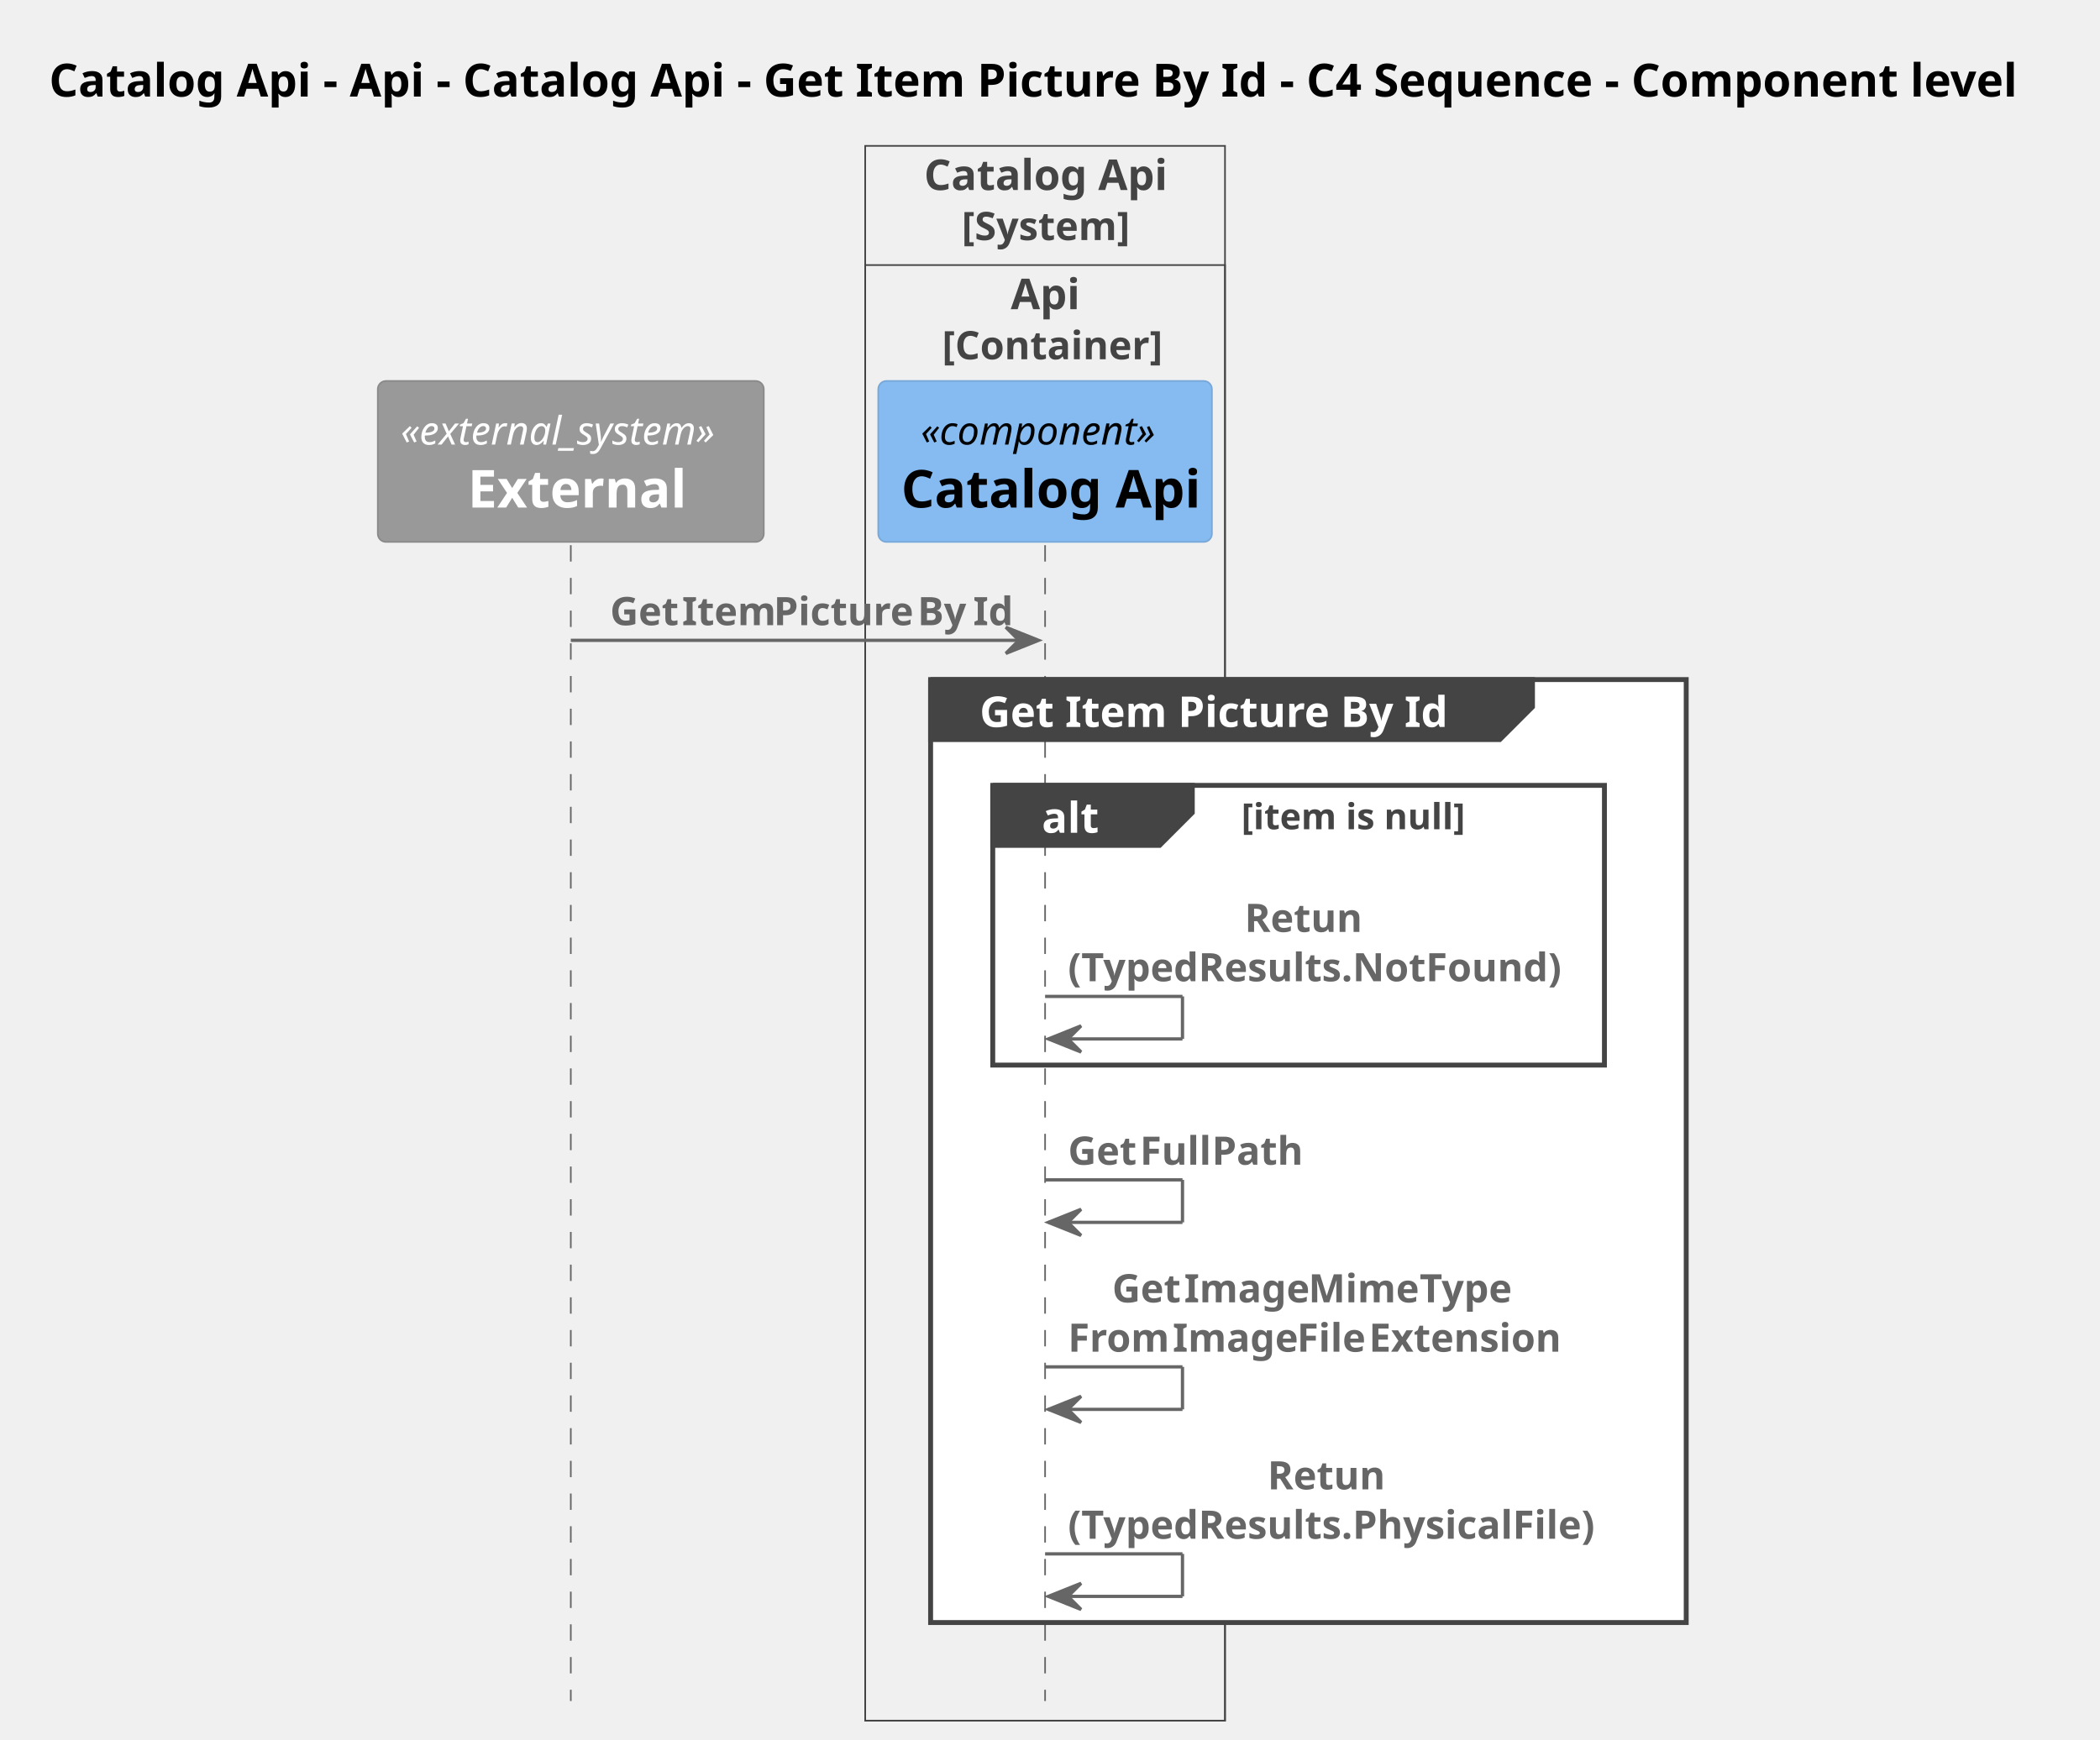
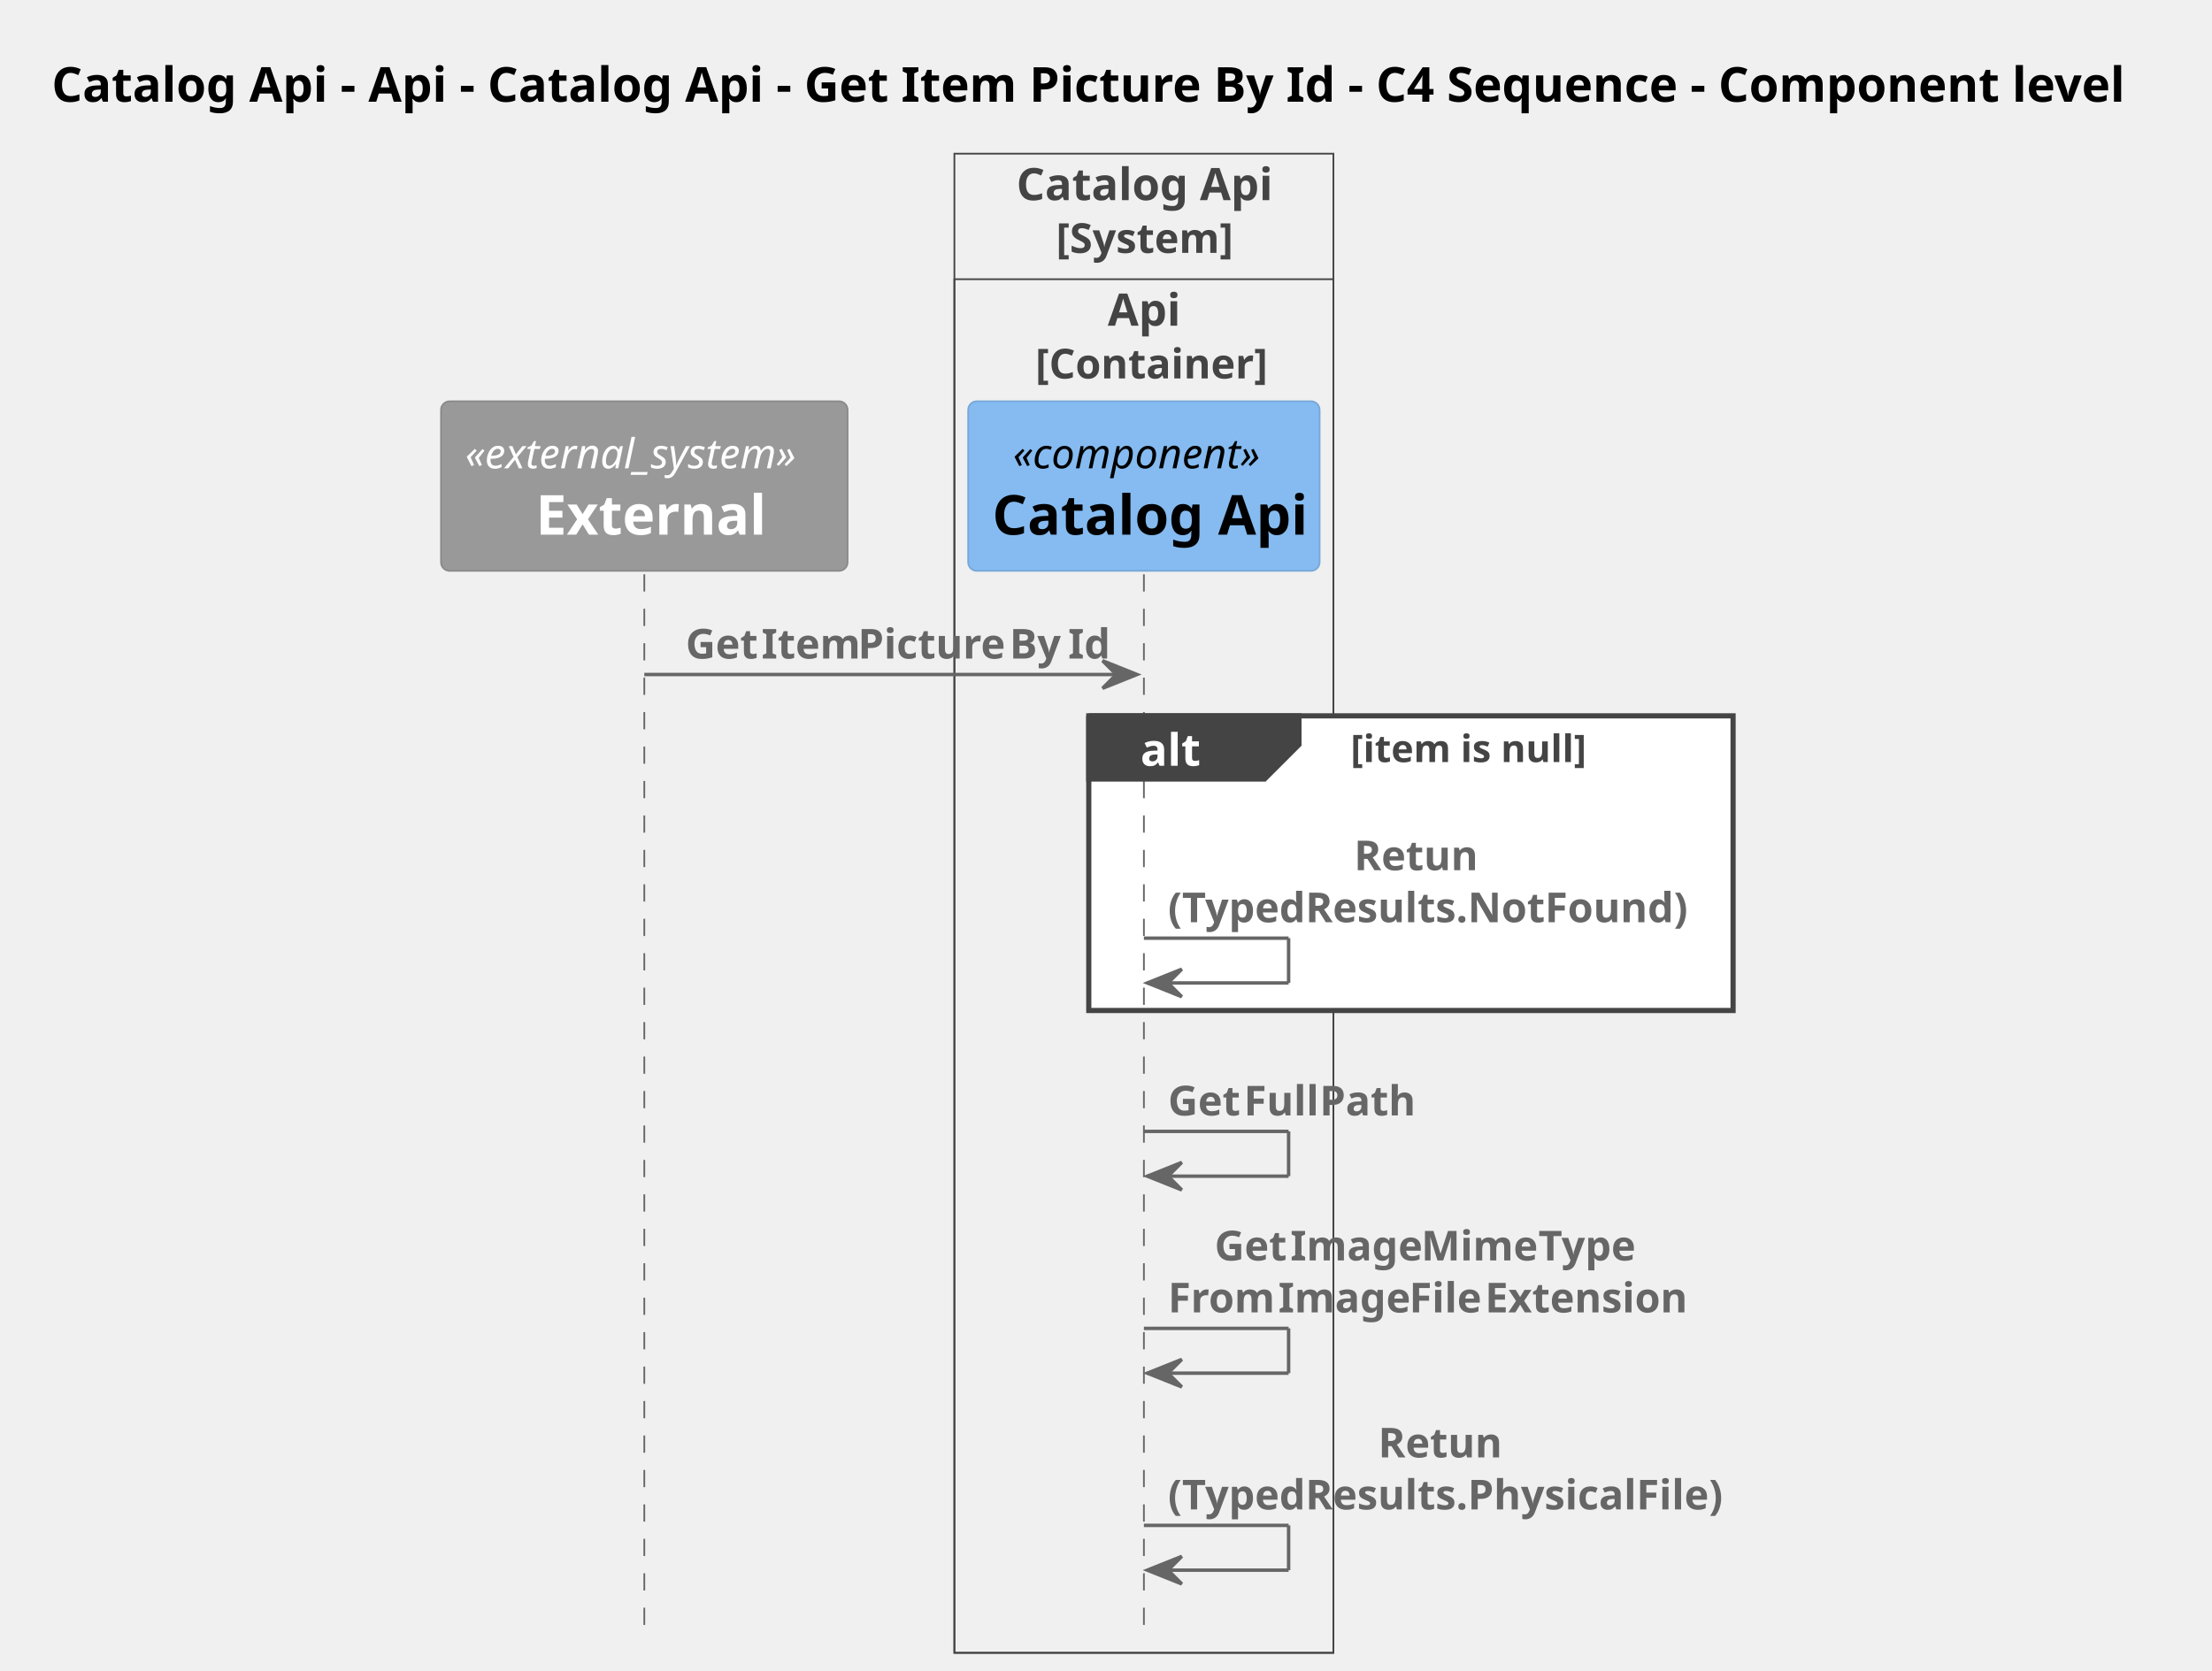
- <svg xmlns="http://www.w3.org/2000/svg" contentStyleType="text/css" height="532px" preserveAspectRatio="none" style="width:642px;height:532px;background:#FFFFFF;" version="1.1" viewBox="0 0 642 532" width="642px" zoomAndPan="magnify">
+ <svg xmlns="http://www.w3.org/2000/svg" contentStyleType="text/css" height="485px" preserveAspectRatio="none" style="width:642px;height:485px;background:#FFFFFF;" version="1.1" viewBox="0 0 642 485" width="642px" zoomAndPan="magnify">
  <defs />
  <g>
-     <rect fill="none" height="481.562" style="stroke:#444444;stroke-width:0.5;" width="110" x="264.5" y="44.609" />
-     <text fill="#444444" font-family="sans-serif" font-size="13" font-weight="bold" lengthAdjust="spacing" textLength="74" x="282.5" y="58.105">Catalog Api</text>
-     <text fill="#444444" font-family="sans-serif" font-size="12" font-weight="bold" lengthAdjust="spacing" textLength="51" x="294" y="73.418">[System]</text>
-     <rect fill="none" height="445.117" style="stroke:#444444;stroke-width:0.5;" width="110" x="264.5" y="81.055" />
-     <text fill="#444444" font-family="sans-serif" font-size="13" font-weight="bold" lengthAdjust="spacing" textLength="21" x="309" y="94.55">Api</text>
-     <text fill="#444444" font-family="sans-serif" font-size="12" font-weight="bold" lengthAdjust="spacing" textLength="63" x="288" y="109.863">[Container]</text>
+     <rect fill="none" height="435.211" style="stroke:#444444;stroke-width:0.5;" width="110" x="277" y="44.609" />
+     <text fill="#444444" font-family="sans-serif" font-size="13" font-weight="bold" lengthAdjust="spacing" textLength="74" x="295" y="58.105">Catalog Api</text>
+     <text fill="#444444" font-family="sans-serif" font-size="12" font-weight="bold" lengthAdjust="spacing" textLength="51" x="306.5" y="73.418">[System]</text>
+     <rect fill="none" height="398.766" style="stroke:#444444;stroke-width:0.5;" width="110" x="277" y="81.055" />
+     <text fill="#444444" font-family="sans-serif" font-size="13" font-weight="bold" lengthAdjust="spacing" textLength="21" x="321.5" y="94.55">Api</text>
+     <text fill="#444444" font-family="sans-serif" font-size="12" font-weight="bold" lengthAdjust="spacing" textLength="63" x="300.5" y="109.863">[Container]</text>
    <text fill="#000000" font-family="sans-serif" font-size="14" font-weight="bold" lengthAdjust="spacing" textLength="609" x="15" y="29.533">Catalog Api - Api - Catalog Api - Get Item Picture By Id - C4 Sequence - Component level</text>
-     <rect fill="#FFFFFF" height="288.359" style="stroke:#FFFFFF;stroke-width:1.0;" width="231" x="284.5" y="207.812" />
-     <rect fill="#FFFFFF" height="85.539" style="stroke:#FFFFFF;stroke-width:1.0;" width="187" x="303.5" y="240.164" />
-     <line style="stroke:#666666;stroke-width:0.5;stroke-dasharray:5.0,5.0;" x1="174.5" x2="174.5" y1="166.719" y2="520.172" />
-     <line style="stroke:#666666;stroke-width:0.5;stroke-dasharray:5.0,5.0;" x1="319.5" x2="319.5" y1="166.719" y2="520.172" />
-     <rect fill="#999999" height="49.219" rx="2.5" ry="2.5" style="stroke:#8A8A8A;stroke-width:0.5;" width="118" x="115.5" y="116.5" />
-     <text fill="#FFFFFF" font-family="sans-serif" font-size="12" font-style="italic" lengthAdjust="spacing" textLength="104" x="122.5" y="135.957">«external_system»</text>
-     <text fill="#FFFFFF" font-family="sans-serif" font-size="16" font-weight="bold" lengthAdjust="spacing" textLength="63" x="143" y="155.203">External</text>
-     <rect fill="#85BBF0" height="49.219" rx="2.5" ry="2.5" style="stroke:#78A8D8;stroke-width:0.5;" width="102" x="268.5" y="116.5" />
-     <text fill="#000000" font-family="sans-serif" font-size="12" font-style="italic" lengthAdjust="spacing" textLength="76" x="281.5" y="135.957">«component»</text>
-     <text fill="#000000" font-family="sans-serif" font-size="16" font-weight="bold" lengthAdjust="spacing" textLength="88" x="275.5" y="155.203">Catalog Api</text>
-     <polygon fill="#666666" points="307.5,191.812,317.5,195.812,307.5,199.812,311.5,195.812" style="stroke:#666666;stroke-width:1.0;" />
-     <line style="stroke:#666666;stroke-width:1.0;" x1="174.5" x2="313.5" y1="195.812" y2="195.812" />
-     <text fill="#666666" font-family="sans-serif" font-size="12" font-weight="bold" lengthAdjust="spacing" textLength="19" x="186.5" y="191.176">Get</text>
-     <text fill="#666666" font-family="sans-serif" font-size="12" font-weight="bold" lengthAdjust="spacing" textLength="3" x="205.5" y="191.176"> </text>
-     <text fill="#666666" font-family="sans-serif" font-size="12" font-weight="bold" lengthAdjust="spacing" textLength="25" x="208.5" y="191.176">Item</text>
-     <text fill="#666666" font-family="sans-serif" font-size="12" font-weight="bold" lengthAdjust="spacing" textLength="3" x="233.5" y="191.176"> </text>
-     <text fill="#666666" font-family="sans-serif" font-size="12" font-weight="bold" lengthAdjust="spacing" textLength="41" x="236.5" y="191.176">Picture</text>
-     <text fill="#666666" font-family="sans-serif" font-size="12" font-weight="bold" lengthAdjust="spacing" textLength="3" x="277.5" y="191.176"> </text>
-     <text fill="#666666" font-family="sans-serif" font-size="12" font-weight="bold" lengthAdjust="spacing" textLength="14" x="280.5" y="191.176">By</text>
-     <text fill="#666666" font-family="sans-serif" font-size="12" font-weight="bold" lengthAdjust="spacing" textLength="3" x="294.5" y="191.176"> </text>
-     <text fill="#666666" font-family="sans-serif" font-size="12" font-weight="bold" lengthAdjust="spacing" textLength="10" x="297.5" y="191.176">Id</text>
-     <path d="M284.5,207.812 L468.5,207.812 L468.5,216.164 L458.5,226.164 L284.5,226.164 L284.5,207.812 " fill="#444444" style="stroke:#444444;stroke-width:1.5;" />
-     <rect fill="none" height="288.359" style="stroke:#444444;stroke-width:1.5;" width="231" x="284.5" y="207.812" />
-     <text fill="#FFFFFF" font-family="sans-serif" font-size="13" font-weight="bold" lengthAdjust="spacing" textLength="139" x="299.5" y="222.308">Get Item Picture By Id</text>
-     <path d="M303.5,240.164 L364.5,240.164 L364.5,248.516 L354.5,258.516 L303.5,258.516 L303.5,240.164 " fill="#444444" style="stroke:#444444;stroke-width:1.5;" />
-     <rect fill="none" height="85.539" style="stroke:#444444;stroke-width:1.5;" width="187" x="303.5" y="240.164" />
-     <text fill="#FFFFFF" font-family="sans-serif" font-size="13" font-weight="bold" lengthAdjust="spacing" textLength="16" x="318.5" y="254.659">alt</text>
-     <text fill="#444444" font-family="sans-serif" font-size="11" font-weight="bold" lengthAdjust="spacing" textLength="69" x="379.5" y="253.583">[item is null]</text>
-     <line style="stroke:#666666;stroke-width:1.0;" x1="319.5" x2="361.5" y1="304.703" y2="304.703" />
-     <line style="stroke:#666666;stroke-width:1.0;" x1="361.5" x2="361.5" y1="304.703" y2="317.703" />
-     <line style="stroke:#666666;stroke-width:1.0;" x1="320.5" x2="361.5" y1="317.703" y2="317.703" />
-     <polygon fill="#666666" points="330.5,313.703,320.5,317.703,330.5,321.703,326.5,317.703" style="stroke:#666666;stroke-width:1.0;" />
-     <text fill="#666666" font-family="sans-serif" font-size="12" font-weight="bold" lengthAdjust="spacing" textLength="33" x="380.5" y="284.973">Retun</text>
-     <text fill="#666666" font-family="sans-serif" font-size="12" font-weight="bold" lengthAdjust="spacing" textLength="141" x="326.5" y="300.066">(TypedResults.NotFound)</text>
-     <line style="stroke:#666666;stroke-width:1.0;" x1="319.5" x2="361.5" y1="360.797" y2="360.797" />
-     <line style="stroke:#666666;stroke-width:1.0;" x1="361.5" x2="361.5" y1="360.797" y2="373.797" />
-     <line style="stroke:#666666;stroke-width:1.0;" x1="320.5" x2="361.5" y1="373.797" y2="373.797" />
-     <polygon fill="#666666" points="330.5,369.797,320.5,373.797,330.5,377.797,326.5,373.797" style="stroke:#666666;stroke-width:1.0;" />
-     <text fill="#666666" font-family="sans-serif" font-size="12" font-weight="bold" lengthAdjust="spacing" textLength="19" x="326.5" y="356.16">Get</text>
-     <text fill="#666666" font-family="sans-serif" font-size="12" font-weight="bold" lengthAdjust="spacing" textLength="3" x="345.5" y="356.16"> </text>
-     <text fill="#666666" font-family="sans-serif" font-size="12" font-weight="bold" lengthAdjust="spacing" textLength="19" x="348.5" y="356.16">Full</text>
-     <text fill="#666666" font-family="sans-serif" font-size="12" font-weight="bold" lengthAdjust="spacing" textLength="3" x="367.5" y="356.16"> </text>
-     <text fill="#666666" font-family="sans-serif" font-size="12" font-weight="bold" lengthAdjust="spacing" textLength="26" x="370.5" y="356.16">Path</text>
-     <line style="stroke:#666666;stroke-width:1.0;" x1="319.5" x2="361.5" y1="417.984" y2="417.984" />
-     <line style="stroke:#666666;stroke-width:1.0;" x1="361.5" x2="361.5" y1="417.984" y2="430.984" />
-     <line style="stroke:#666666;stroke-width:1.0;" x1="320.5" x2="361.5" y1="430.984" y2="430.984" />
-     <polygon fill="#666666" points="330.5,426.984,320.5,430.984,330.5,434.984,326.5,430.984" style="stroke:#666666;stroke-width:1.0;" />
-     <text fill="#666666" font-family="sans-serif" font-size="12" font-weight="bold" lengthAdjust="spacing" textLength="19" x="340" y="398.254">Get</text>
-     <text fill="#666666" font-family="sans-serif" font-size="12" font-weight="bold" lengthAdjust="spacing" textLength="3" x="359" y="398.254"> </text>
-     <text fill="#666666" font-family="sans-serif" font-size="12" font-weight="bold" lengthAdjust="spacing" textLength="35" x="362" y="398.254">Image</text>
-     <text fill="#666666" font-family="sans-serif" font-size="12" font-weight="bold" lengthAdjust="spacing" textLength="3" x="397" y="398.254"> </text>
-     <text fill="#666666" font-family="sans-serif" font-size="12" font-weight="bold" lengthAdjust="spacing" textLength="31" x="400" y="398.254">Mime</text>
-     <text fill="#666666" font-family="sans-serif" font-size="12" font-weight="bold" lengthAdjust="spacing" textLength="3" x="431" y="398.254"> </text>
-     <text fill="#666666" font-family="sans-serif" font-size="12" font-weight="bold" lengthAdjust="spacing" textLength="27" x="434" y="398.254">Type</text>
-     <text fill="#666666" font-family="sans-serif" font-size="12" font-weight="bold" lengthAdjust="spacing" textLength="29" x="326.5" y="413.348">From</text>
-     <text fill="#666666" font-family="sans-serif" font-size="12" font-weight="bold" lengthAdjust="spacing" textLength="3" x="355.5" y="413.348"> </text>
-     <text fill="#666666" font-family="sans-serif" font-size="12" font-weight="bold" lengthAdjust="spacing" textLength="35" x="358.5" y="413.348">Image</text>
-     <text fill="#666666" font-family="sans-serif" font-size="12" font-weight="bold" lengthAdjust="spacing" textLength="3" x="393.5" y="413.348"> </text>
-     <text fill="#666666" font-family="sans-serif" font-size="12" font-weight="bold" lengthAdjust="spacing" textLength="19" x="396.5" y="413.348">File</text>
-     <text fill="#666666" font-family="sans-serif" font-size="12" font-weight="bold" lengthAdjust="spacing" textLength="3" x="415.5" y="413.348"> </text>
-     <text fill="#666666" font-family="sans-serif" font-size="12" font-weight="bold" lengthAdjust="spacing" textLength="56" x="418.5" y="413.348">Extension</text>
-     <line style="stroke:#666666;stroke-width:1.0;" x1="319.5" x2="361.5" y1="475.172" y2="475.172" />
-     <line style="stroke:#666666;stroke-width:1.0;" x1="361.5" x2="361.5" y1="475.172" y2="488.172" />
-     <line style="stroke:#666666;stroke-width:1.0;" x1="320.5" x2="361.5" y1="488.172" y2="488.172" />
-     <polygon fill="#666666" points="330.5,484.172,320.5,488.172,330.5,492.172,326.5,488.172" style="stroke:#666666;stroke-width:1.0;" />
-     <text fill="#666666" font-family="sans-serif" font-size="12" font-weight="bold" lengthAdjust="spacing" textLength="33" x="387.5" y="455.441">Retun</text>
-     <text fill="#666666" font-family="sans-serif" font-size="12" font-weight="bold" lengthAdjust="spacing" textLength="155" x="326.5" y="470.535">(TypedResults.PhysicalFile)</text>
+     <rect fill="#FFFFFF" height="85.539" style="stroke:#FFFFFF;stroke-width:1.0;" width="187" x="316" y="207.812" />
+     <line style="stroke:#666666;stroke-width:0.5;stroke-dasharray:5.0,5.0;" x1="187" x2="187" y1="166.719" y2="473.82" />
+     <line style="stroke:#666666;stroke-width:0.5;stroke-dasharray:5.0,5.0;" x1="332" x2="332" y1="166.719" y2="473.82" />
+     <rect fill="#999999" height="49.219" rx="2.5" ry="2.5" style="stroke:#8A8A8A;stroke-width:0.5;" width="118" x="128" y="116.5" />
+     <text fill="#FFFFFF" font-family="sans-serif" font-size="12" font-style="italic" lengthAdjust="spacing" textLength="104" x="135" y="135.957">«external_system»</text>
+     <text fill="#FFFFFF" font-family="sans-serif" font-size="16" font-weight="bold" lengthAdjust="spacing" textLength="63" x="155.5" y="155.203">External</text>
+     <rect fill="#85BBF0" height="49.219" rx="2.5" ry="2.5" style="stroke:#78A8D8;stroke-width:0.5;" width="102" x="281" y="116.5" />
+     <text fill="#000000" font-family="sans-serif" font-size="12" font-style="italic" lengthAdjust="spacing" textLength="76" x="294" y="135.957">«component»</text>
+     <text fill="#000000" font-family="sans-serif" font-size="16" font-weight="bold" lengthAdjust="spacing" textLength="88" x="288" y="155.203">Catalog Api</text>
+     <polygon fill="#666666" points="320,191.812,330,195.812,320,199.812,324,195.812" style="stroke:#666666;stroke-width:1.0;" />
+     <line style="stroke:#666666;stroke-width:1.0;" x1="187" x2="326" y1="195.812" y2="195.812" />
+     <text fill="#666666" font-family="sans-serif" font-size="12" font-weight="bold" lengthAdjust="spacing" textLength="19" x="199" y="191.176">Get</text>
+     <text fill="#666666" font-family="sans-serif" font-size="12" font-weight="bold" lengthAdjust="spacing" textLength="3" x="218" y="191.176"> </text>
+     <text fill="#666666" font-family="sans-serif" font-size="12" font-weight="bold" lengthAdjust="spacing" textLength="25" x="221" y="191.176">Item</text>
+     <text fill="#666666" font-family="sans-serif" font-size="12" font-weight="bold" lengthAdjust="spacing" textLength="3" x="246" y="191.176"> </text>
+     <text fill="#666666" font-family="sans-serif" font-size="12" font-weight="bold" lengthAdjust="spacing" textLength="41" x="249" y="191.176">Picture</text>
+     <text fill="#666666" font-family="sans-serif" font-size="12" font-weight="bold" lengthAdjust="spacing" textLength="3" x="290" y="191.176"> </text>
+     <text fill="#666666" font-family="sans-serif" font-size="12" font-weight="bold" lengthAdjust="spacing" textLength="14" x="293" y="191.176">By</text>
+     <text fill="#666666" font-family="sans-serif" font-size="12" font-weight="bold" lengthAdjust="spacing" textLength="3" x="307" y="191.176"> </text>
+     <text fill="#666666" font-family="sans-serif" font-size="12" font-weight="bold" lengthAdjust="spacing" textLength="10" x="310" y="191.176">Id</text>
+     <path d="M316,207.812 L377,207.812 L377,216.164 L367,226.164 L316,226.164 L316,207.812 " fill="#444444" style="stroke:#444444;stroke-width:1.5;" />
+     <rect fill="none" height="85.539" style="stroke:#444444;stroke-width:1.5;" width="187" x="316" y="207.812" />
+     <text fill="#FFFFFF" font-family="sans-serif" font-size="13" font-weight="bold" lengthAdjust="spacing" textLength="16" x="331" y="222.308">alt</text>
+     <text fill="#444444" font-family="sans-serif" font-size="11" font-weight="bold" lengthAdjust="spacing" textLength="69" x="392" y="221.231">[item is null]</text>
+     <line style="stroke:#666666;stroke-width:1.0;" x1="332" x2="374" y1="272.352" y2="272.352" />
+     <line style="stroke:#666666;stroke-width:1.0;" x1="374" x2="374" y1="272.352" y2="285.352" />
+     <line style="stroke:#666666;stroke-width:1.0;" x1="333" x2="374" y1="285.352" y2="285.352" />
+     <polygon fill="#666666" points="343,281.352,333,285.352,343,289.352,339,285.352" style="stroke:#666666;stroke-width:1.0;" />
+     <text fill="#666666" font-family="sans-serif" font-size="12" font-weight="bold" lengthAdjust="spacing" textLength="33" x="393" y="252.621">Retun</text>
+     <text fill="#666666" font-family="sans-serif" font-size="12" font-weight="bold" lengthAdjust="spacing" textLength="141" x="339" y="267.715">(TypedResults.NotFound)</text>
+     <line style="stroke:#666666;stroke-width:1.0;" x1="332" x2="374" y1="328.445" y2="328.445" />
+     <line style="stroke:#666666;stroke-width:1.0;" x1="374" x2="374" y1="328.445" y2="341.445" />
+     <line style="stroke:#666666;stroke-width:1.0;" x1="333" x2="374" y1="341.445" y2="341.445" />
+     <polygon fill="#666666" points="343,337.445,333,341.445,343,345.445,339,341.445" style="stroke:#666666;stroke-width:1.0;" />
+     <text fill="#666666" font-family="sans-serif" font-size="12" font-weight="bold" lengthAdjust="spacing" textLength="19" x="339" y="323.809">Get</text>
+     <text fill="#666666" font-family="sans-serif" font-size="12" font-weight="bold" lengthAdjust="spacing" textLength="3" x="358" y="323.809"> </text>
+     <text fill="#666666" font-family="sans-serif" font-size="12" font-weight="bold" lengthAdjust="spacing" textLength="19" x="361" y="323.809">Full</text>
+     <text fill="#666666" font-family="sans-serif" font-size="12" font-weight="bold" lengthAdjust="spacing" textLength="3" x="380" y="323.809"> </text>
+     <text fill="#666666" font-family="sans-serif" font-size="12" font-weight="bold" lengthAdjust="spacing" textLength="26" x="383" y="323.809">Path</text>
+     <line style="stroke:#666666;stroke-width:1.0;" x1="332" x2="374" y1="385.633" y2="385.633" />
+     <line style="stroke:#666666;stroke-width:1.0;" x1="374" x2="374" y1="385.633" y2="398.633" />
+     <line style="stroke:#666666;stroke-width:1.0;" x1="333" x2="374" y1="398.633" y2="398.633" />
+     <polygon fill="#666666" points="343,394.633,333,398.633,343,402.633,339,398.633" style="stroke:#666666;stroke-width:1.0;" />
+     <text fill="#666666" font-family="sans-serif" font-size="12" font-weight="bold" lengthAdjust="spacing" textLength="19" x="352.5" y="365.902">Get</text>
+     <text fill="#666666" font-family="sans-serif" font-size="12" font-weight="bold" lengthAdjust="spacing" textLength="3" x="371.5" y="365.902"> </text>
+     <text fill="#666666" font-family="sans-serif" font-size="12" font-weight="bold" lengthAdjust="spacing" textLength="35" x="374.5" y="365.902">Image</text>
+     <text fill="#666666" font-family="sans-serif" font-size="12" font-weight="bold" lengthAdjust="spacing" textLength="3" x="409.5" y="365.902"> </text>
+     <text fill="#666666" font-family="sans-serif" font-size="12" font-weight="bold" lengthAdjust="spacing" textLength="31" x="412.5" y="365.902">Mime</text>
+     <text fill="#666666" font-family="sans-serif" font-size="12" font-weight="bold" lengthAdjust="spacing" textLength="3" x="443.5" y="365.902"> </text>
+     <text fill="#666666" font-family="sans-serif" font-size="12" font-weight="bold" lengthAdjust="spacing" textLength="27" x="446.5" y="365.902">Type</text>
+     <text fill="#666666" font-family="sans-serif" font-size="12" font-weight="bold" lengthAdjust="spacing" textLength="29" x="339" y="380.996">From</text>
+     <text fill="#666666" font-family="sans-serif" font-size="12" font-weight="bold" lengthAdjust="spacing" textLength="3" x="368" y="380.996"> </text>
+     <text fill="#666666" font-family="sans-serif" font-size="12" font-weight="bold" lengthAdjust="spacing" textLength="35" x="371" y="380.996">Image</text>
+     <text fill="#666666" font-family="sans-serif" font-size="12" font-weight="bold" lengthAdjust="spacing" textLength="3" x="406" y="380.996"> </text>
+     <text fill="#666666" font-family="sans-serif" font-size="12" font-weight="bold" lengthAdjust="spacing" textLength="19" x="409" y="380.996">File</text>
+     <text fill="#666666" font-family="sans-serif" font-size="12" font-weight="bold" lengthAdjust="spacing" textLength="3" x="428" y="380.996"> </text>
+     <text fill="#666666" font-family="sans-serif" font-size="12" font-weight="bold" lengthAdjust="spacing" textLength="56" x="431" y="380.996">Extension</text>
+     <line style="stroke:#666666;stroke-width:1.0;" x1="332" x2="374" y1="442.82" y2="442.82" />
+     <line style="stroke:#666666;stroke-width:1.0;" x1="374" x2="374" y1="442.82" y2="455.82" />
+     <line style="stroke:#666666;stroke-width:1.0;" x1="333" x2="374" y1="455.82" y2="455.82" />
+     <polygon fill="#666666" points="343,451.82,333,455.82,343,459.82,339,455.82" style="stroke:#666666;stroke-width:1.0;" />
+     <text fill="#666666" font-family="sans-serif" font-size="12" font-weight="bold" lengthAdjust="spacing" textLength="33" x="400" y="423.09">Retun</text>
+     <text fill="#666666" font-family="sans-serif" font-size="12" font-weight="bold" lengthAdjust="spacing" textLength="155" x="339" y="438.184">(TypedResults.PhysicalFile)</text>
  </g>
</svg>
